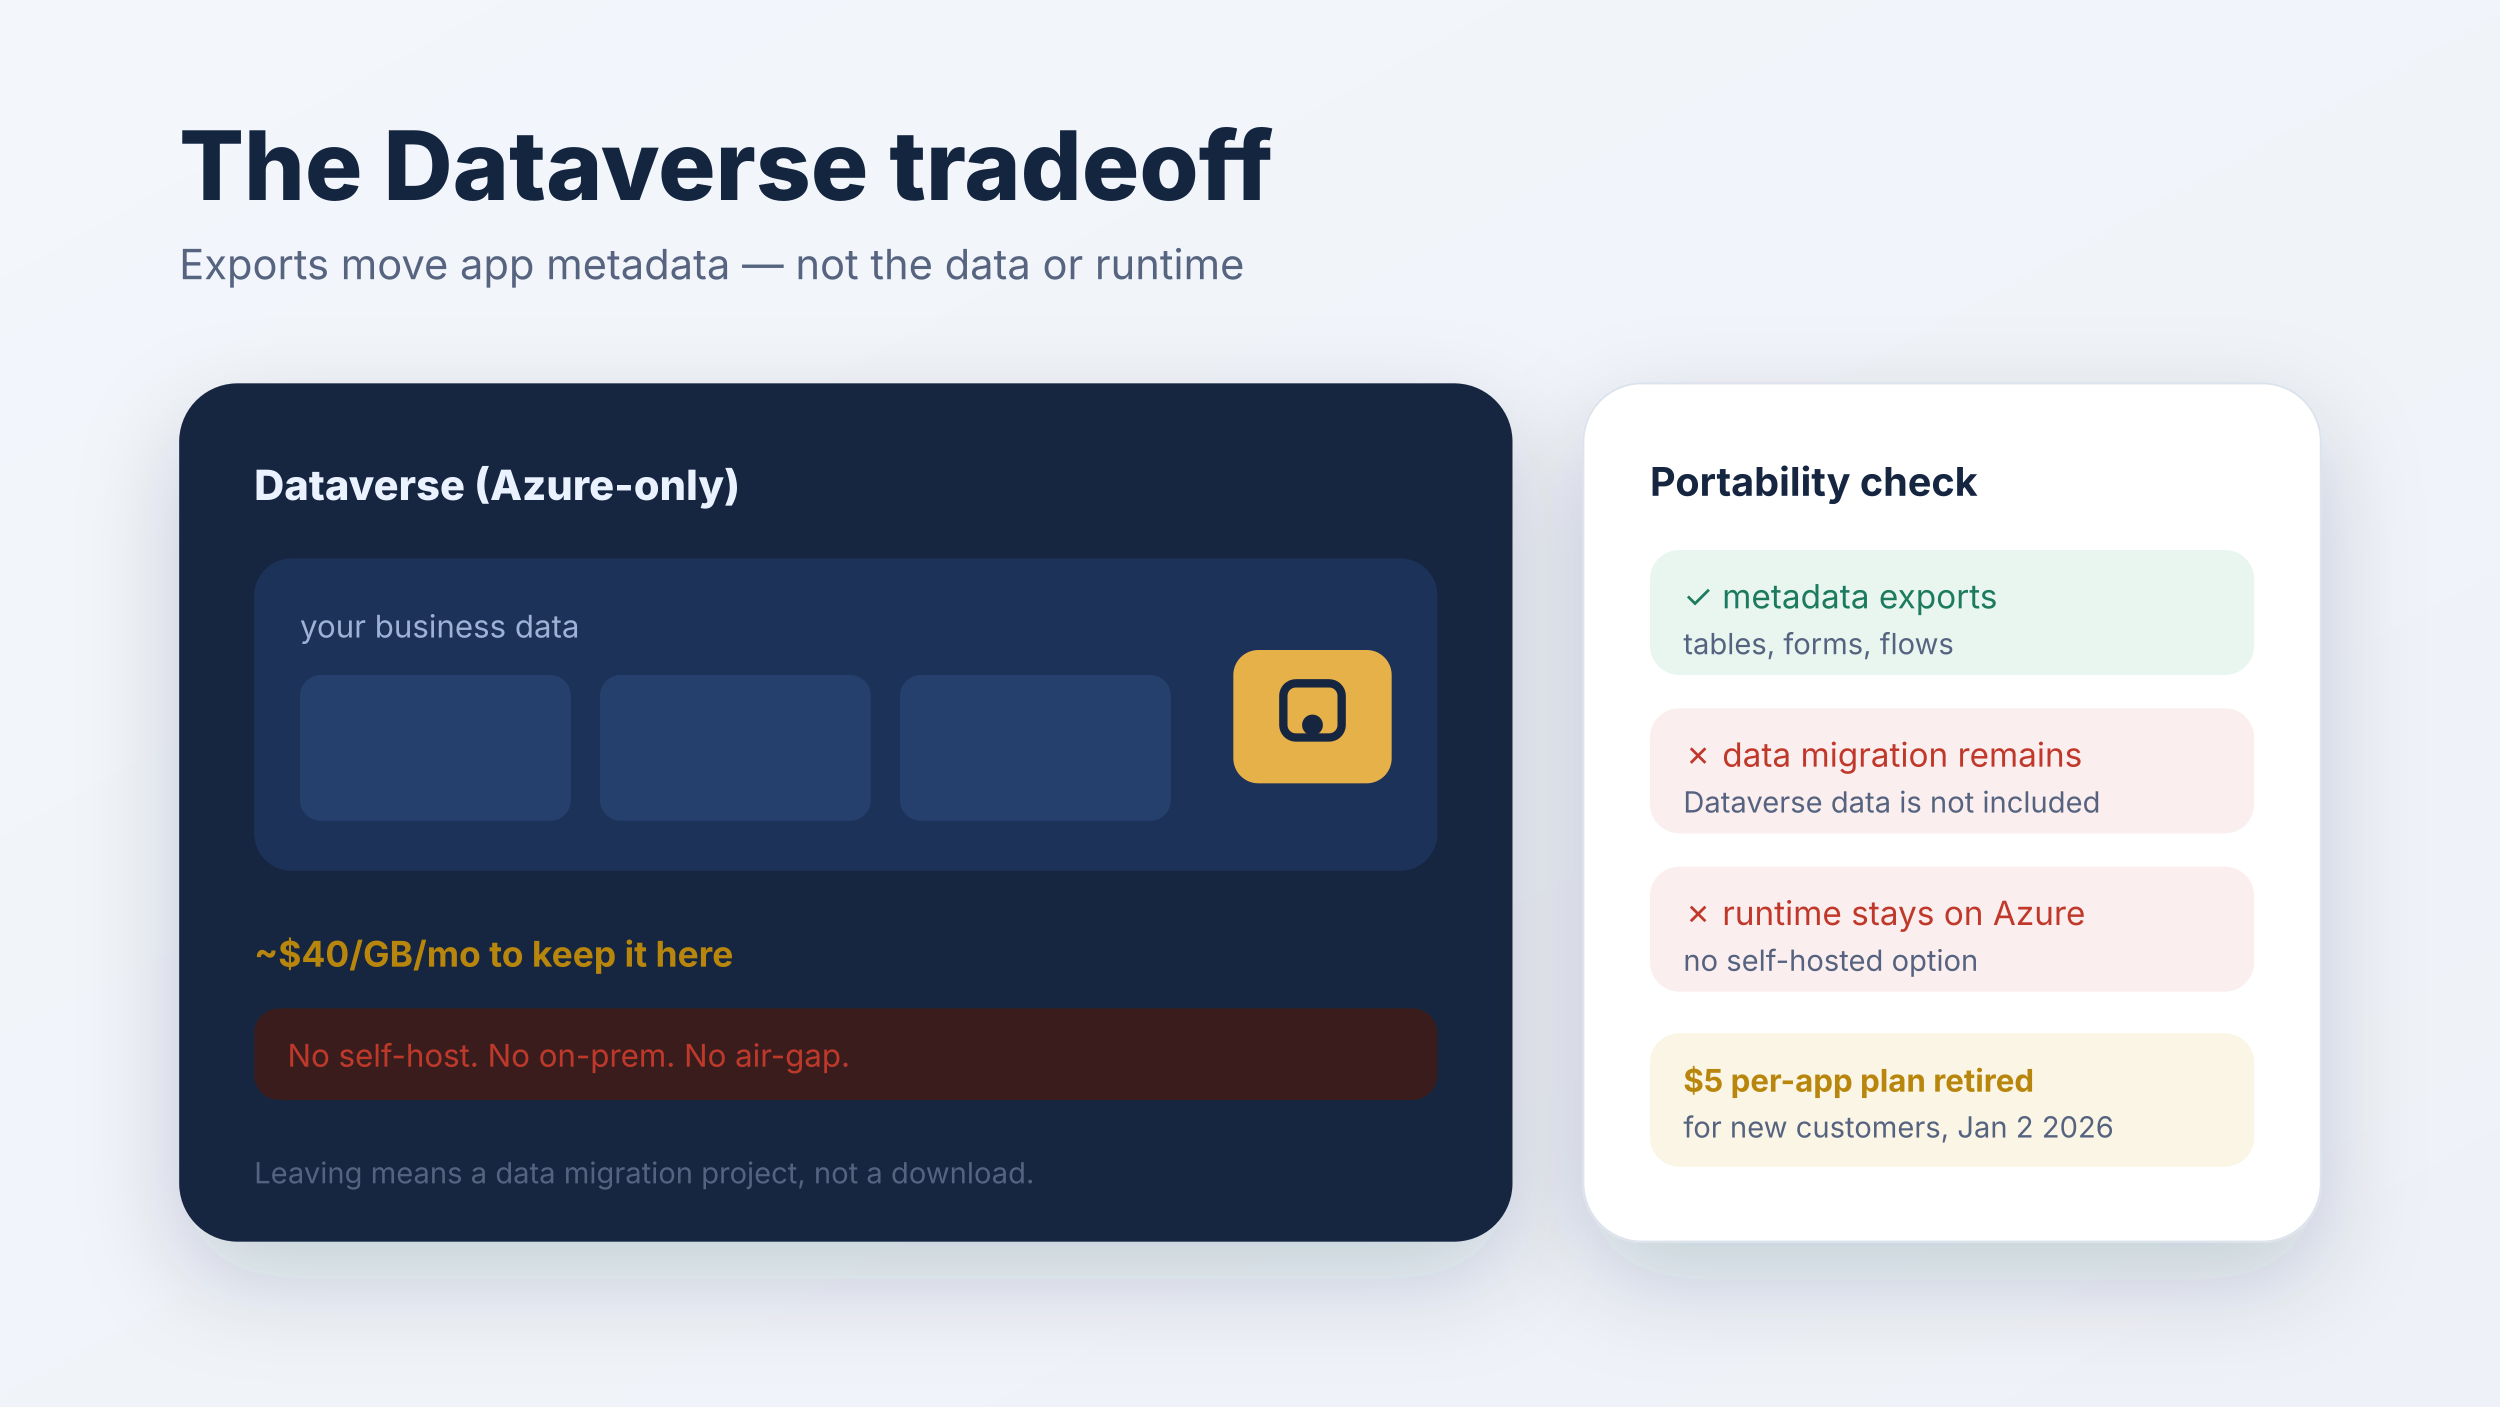
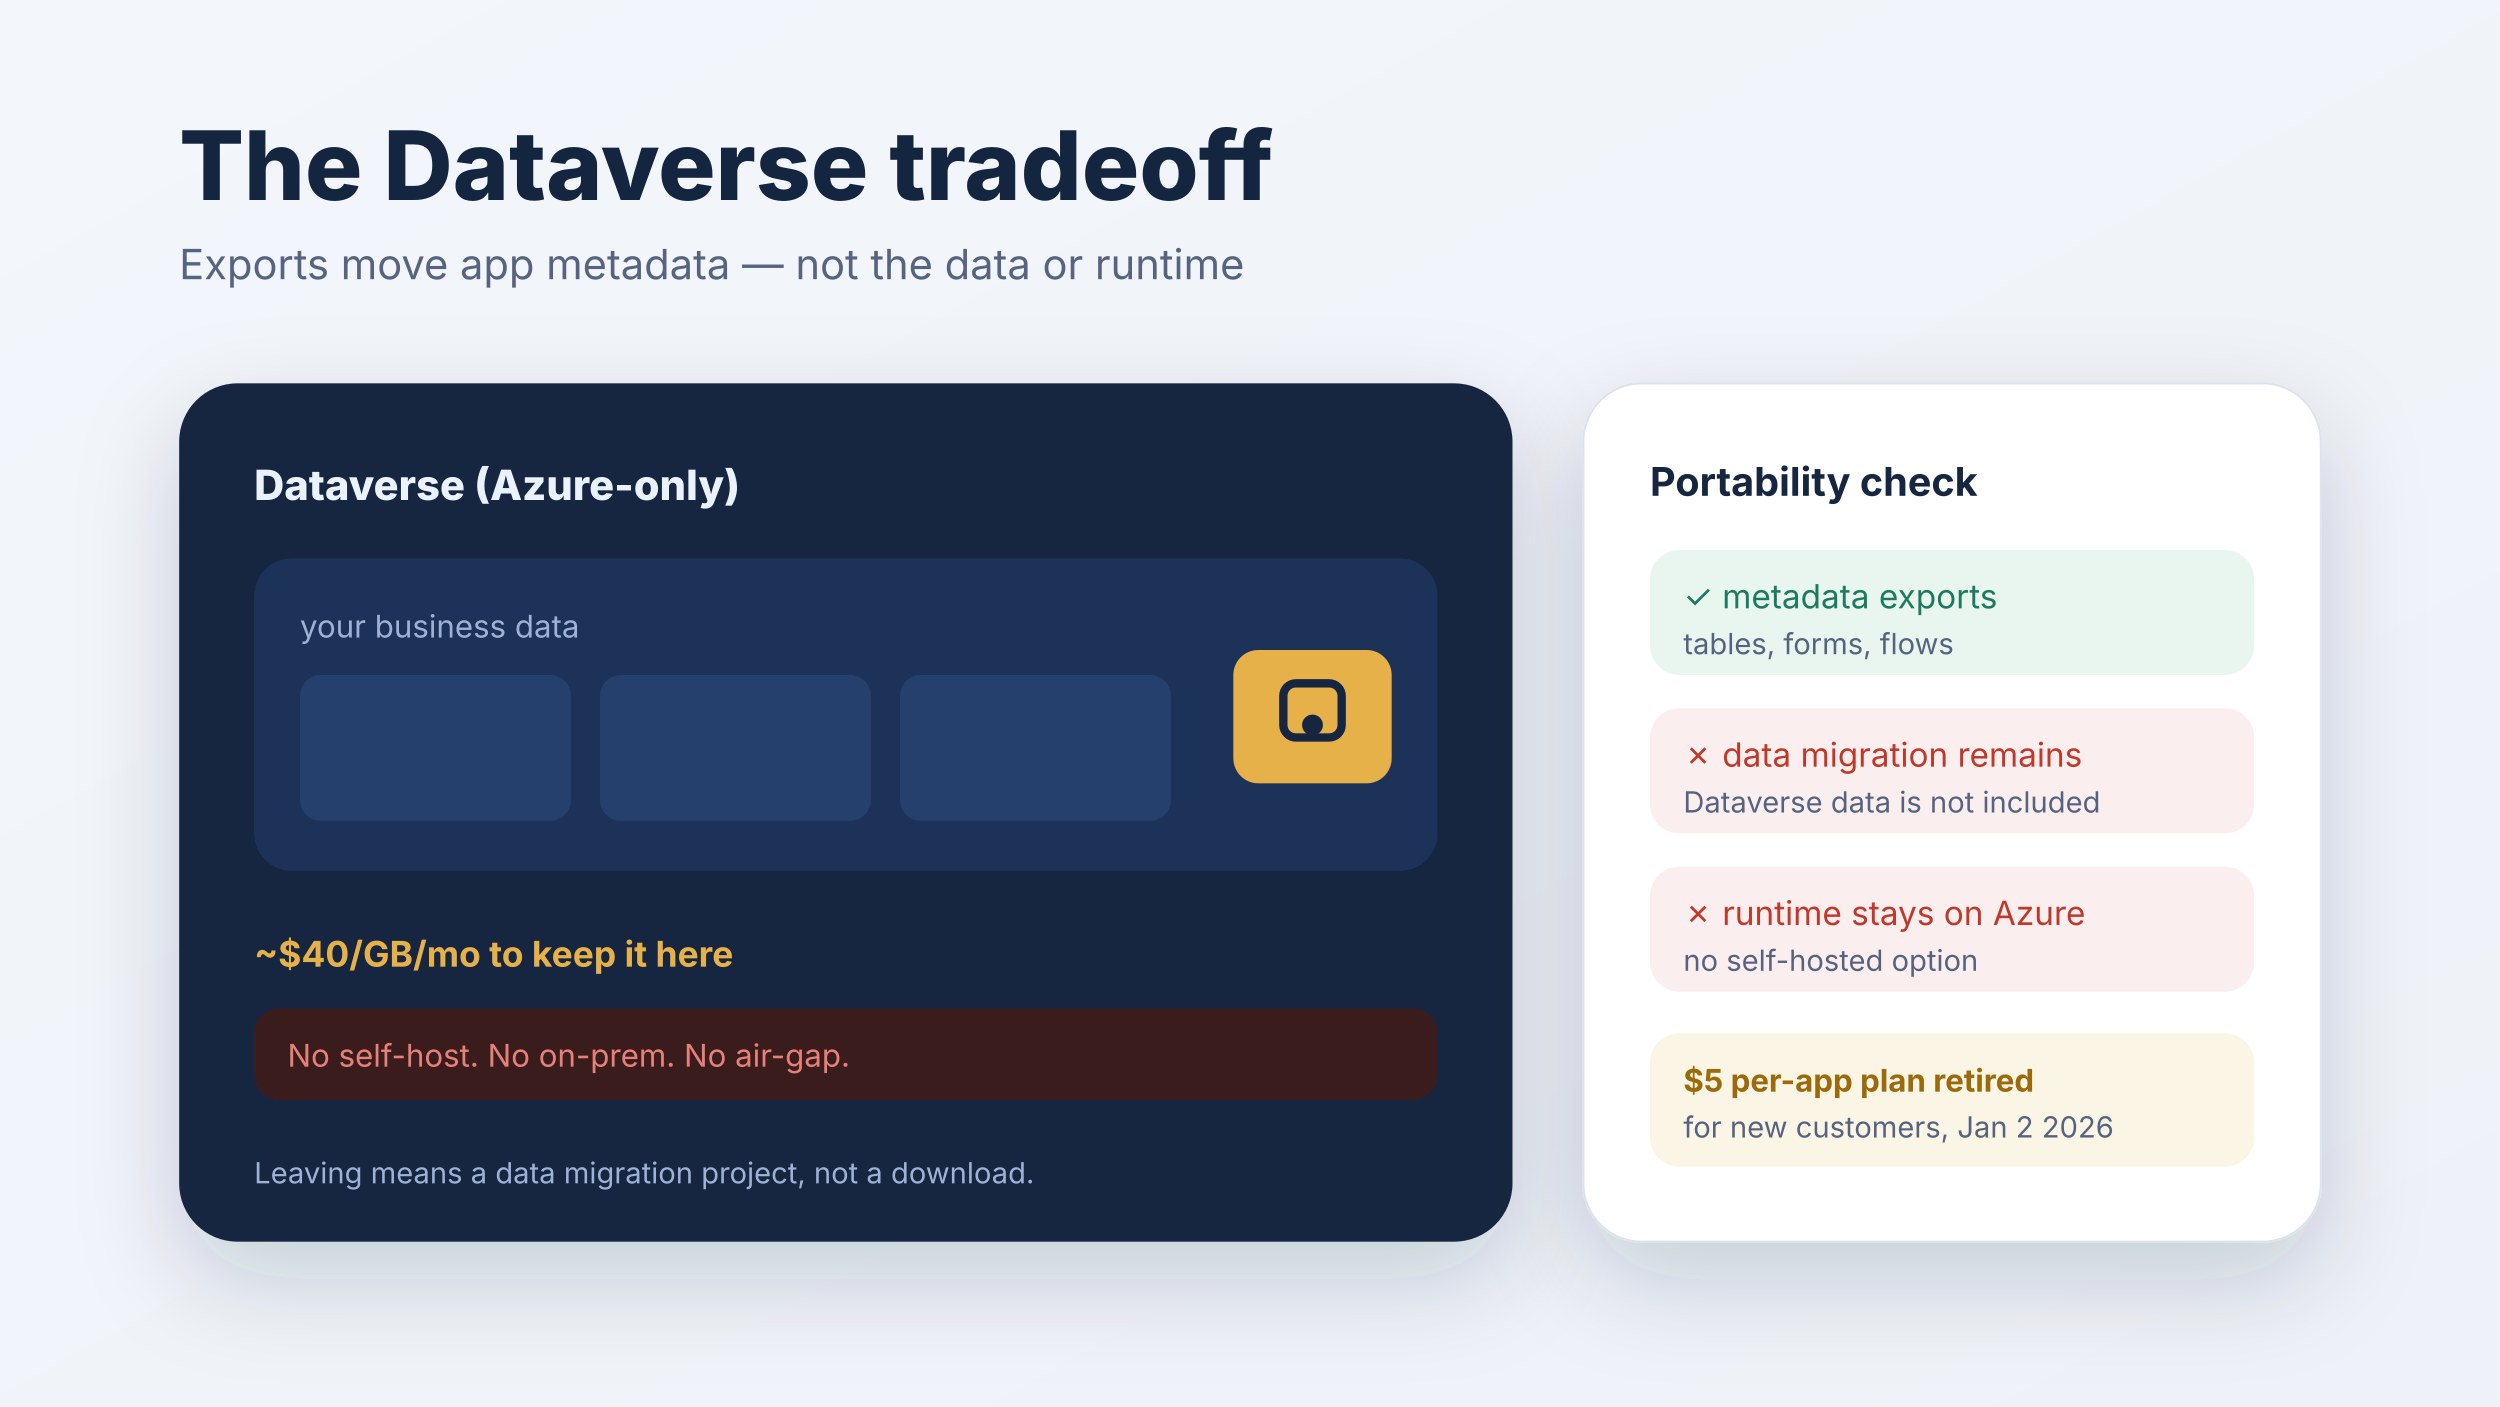
<svg xmlns="http://www.w3.org/2000/svg" viewBox="0 0 1200 675" role="img" aria-label="Dataverse and Azure tradeoffs in Power Platform">
  <defs>
    <linearGradient id="bg" x1="0" x2="1" y1="0" y2="1">
      <stop stop-color="#f3f6fb" />
      <stop offset="1" stop-color="#eef2f8" />
    </linearGradient>
    <filter id="shadow" x="-20%" y="-20%" width="140%" height="150%">
      <feDropShadow dx="0" dy="18" stdDeviation="24" flood-color="#16243f" flood-opacity=".18" />
    </filter>
    <style>
      text{font-family:-apple-system,BlinkMacSystemFont,"Segoe UI",sans-serif;fill:#142540}.title{font-size:46px;font-weight:780}.sub{font-size:20px;fill:#566480}.label{font-size:19px;font-weight:720}.tiny{font-size:14px;fill:#566480}.ok{fill:#1d7a5f}.warn{fill:#b8860b}.danger{fill:#c0392b}.invert{fill:#eaf1ff}.soft{fill:#9fb2d6}
    </style>
  </defs>
  <rect width="1200" height="675" fill="url(#bg)" />
  <text x="86" y="96" class="title">The Dataverse tradeoff</text>
  <text x="86" y="134" class="sub">Exports move app metadata — not the data or runtime</text>
  <g transform="translate(86 184)" filter="url(#shadow)">
    <rect width="640" height="412" rx="28" fill="#142540" />
    <text x="36" y="56" class="invert" font-size="20" font-weight="760">Dataverse (Azure-only)</text>
    <g transform="translate(36 84)">
      <rect width="568" height="150" rx="18" fill="#1d3258" />
      <text x="22" y="38" class="soft" font-size="15">your business data</text>
      <rect x="22" y="56" width="130" height="70" rx="10" fill="#26406e" />
      <rect x="166" y="56" width="130" height="70" rx="10" fill="#26406e" />
      <rect x="310" y="56" width="130" height="70" rx="10" fill="#26406e" />
      <g transform="translate(470 44)">
        <rect width="76" height="64" rx="12" fill="#e7b14a" />
        <rect x="24" y="16" width="28" height="26" rx="6" fill="none" stroke="#142540" stroke-width="4" />
        <circle cx="38" cy="36" r="5" fill="#142540" />
      </g>
    </g>
-     <text x="36" y="280" class="warn" font-size="17" font-weight="720" fill="#e7b14a">~$40/GB/mo to keep it here</text>
+     <text x="36" y="280" class="warn" style="fill:#e7b14a" font-size="17" font-weight="720">~$40/GB/mo to keep it here</text>
    <rect x="36" y="300" width="568" height="44" rx="12" fill="#3a1f1f" />
-     <text x="52" y="328" class="danger" font-size="15" fill="#e8807a">No self-host. No on-prem. No air-gap.</text>
-     <text x="36" y="384" class="tiny" fill="#9fb2d6">Leaving means a data migration project, not a download.</text>
+     <text x="52" y="328" class="danger" style="fill:#e8807a" font-size="15">No self-host. No on-prem. No air-gap.</text>
+     <text x="36" y="384" class="tiny" style="fill:#9fb2d6">Leaving means a data migration project, not a download.</text>
  </g>
  <g transform="translate(760 184)" filter="url(#shadow)">
    <rect width="354" height="412" rx="28" fill="#ffffff" stroke="#dde3ec" />
    <text x="32" y="54" class="label">Portability check</text>
    <rect x="32" y="80" width="290" height="60" rx="14" fill="#e9f6f0" />
    <text x="48" y="108" class="ok" font-size="16">✓ metadata exports</text>
    <text x="48" y="130" class="tiny">tables, forms, flows</text>
    <rect x="32" y="156" width="290" height="60" rx="14" fill="#fbeeee" />
    <text x="48" y="184" class="danger" font-size="16">✗ data migration remains</text>
    <text x="48" y="206" class="tiny">Dataverse data is not included</text>
    <rect x="32" y="232" width="290" height="60" rx="14" fill="#fbeeee" />
    <text x="48" y="260" class="danger" font-size="16">✗ runtime stays on Azure</text>
    <text x="48" y="282" class="tiny">no self-hosted option</text>
    <rect x="32" y="312" width="290" height="64" rx="14" fill="#fbf5e6" />
-     <text x="48" y="340" class="warn" font-size="15" font-weight="700" fill="#9a6b0a">$5 per-app plan retired</text>
+     <text x="48" y="340" class="warn" style="fill:#9a6b0a" font-size="15" font-weight="700">$5 per-app plan retired</text>
    <text x="48" y="362" class="tiny">for new customers, Jan 2 2026</text>
  </g>
</svg>
